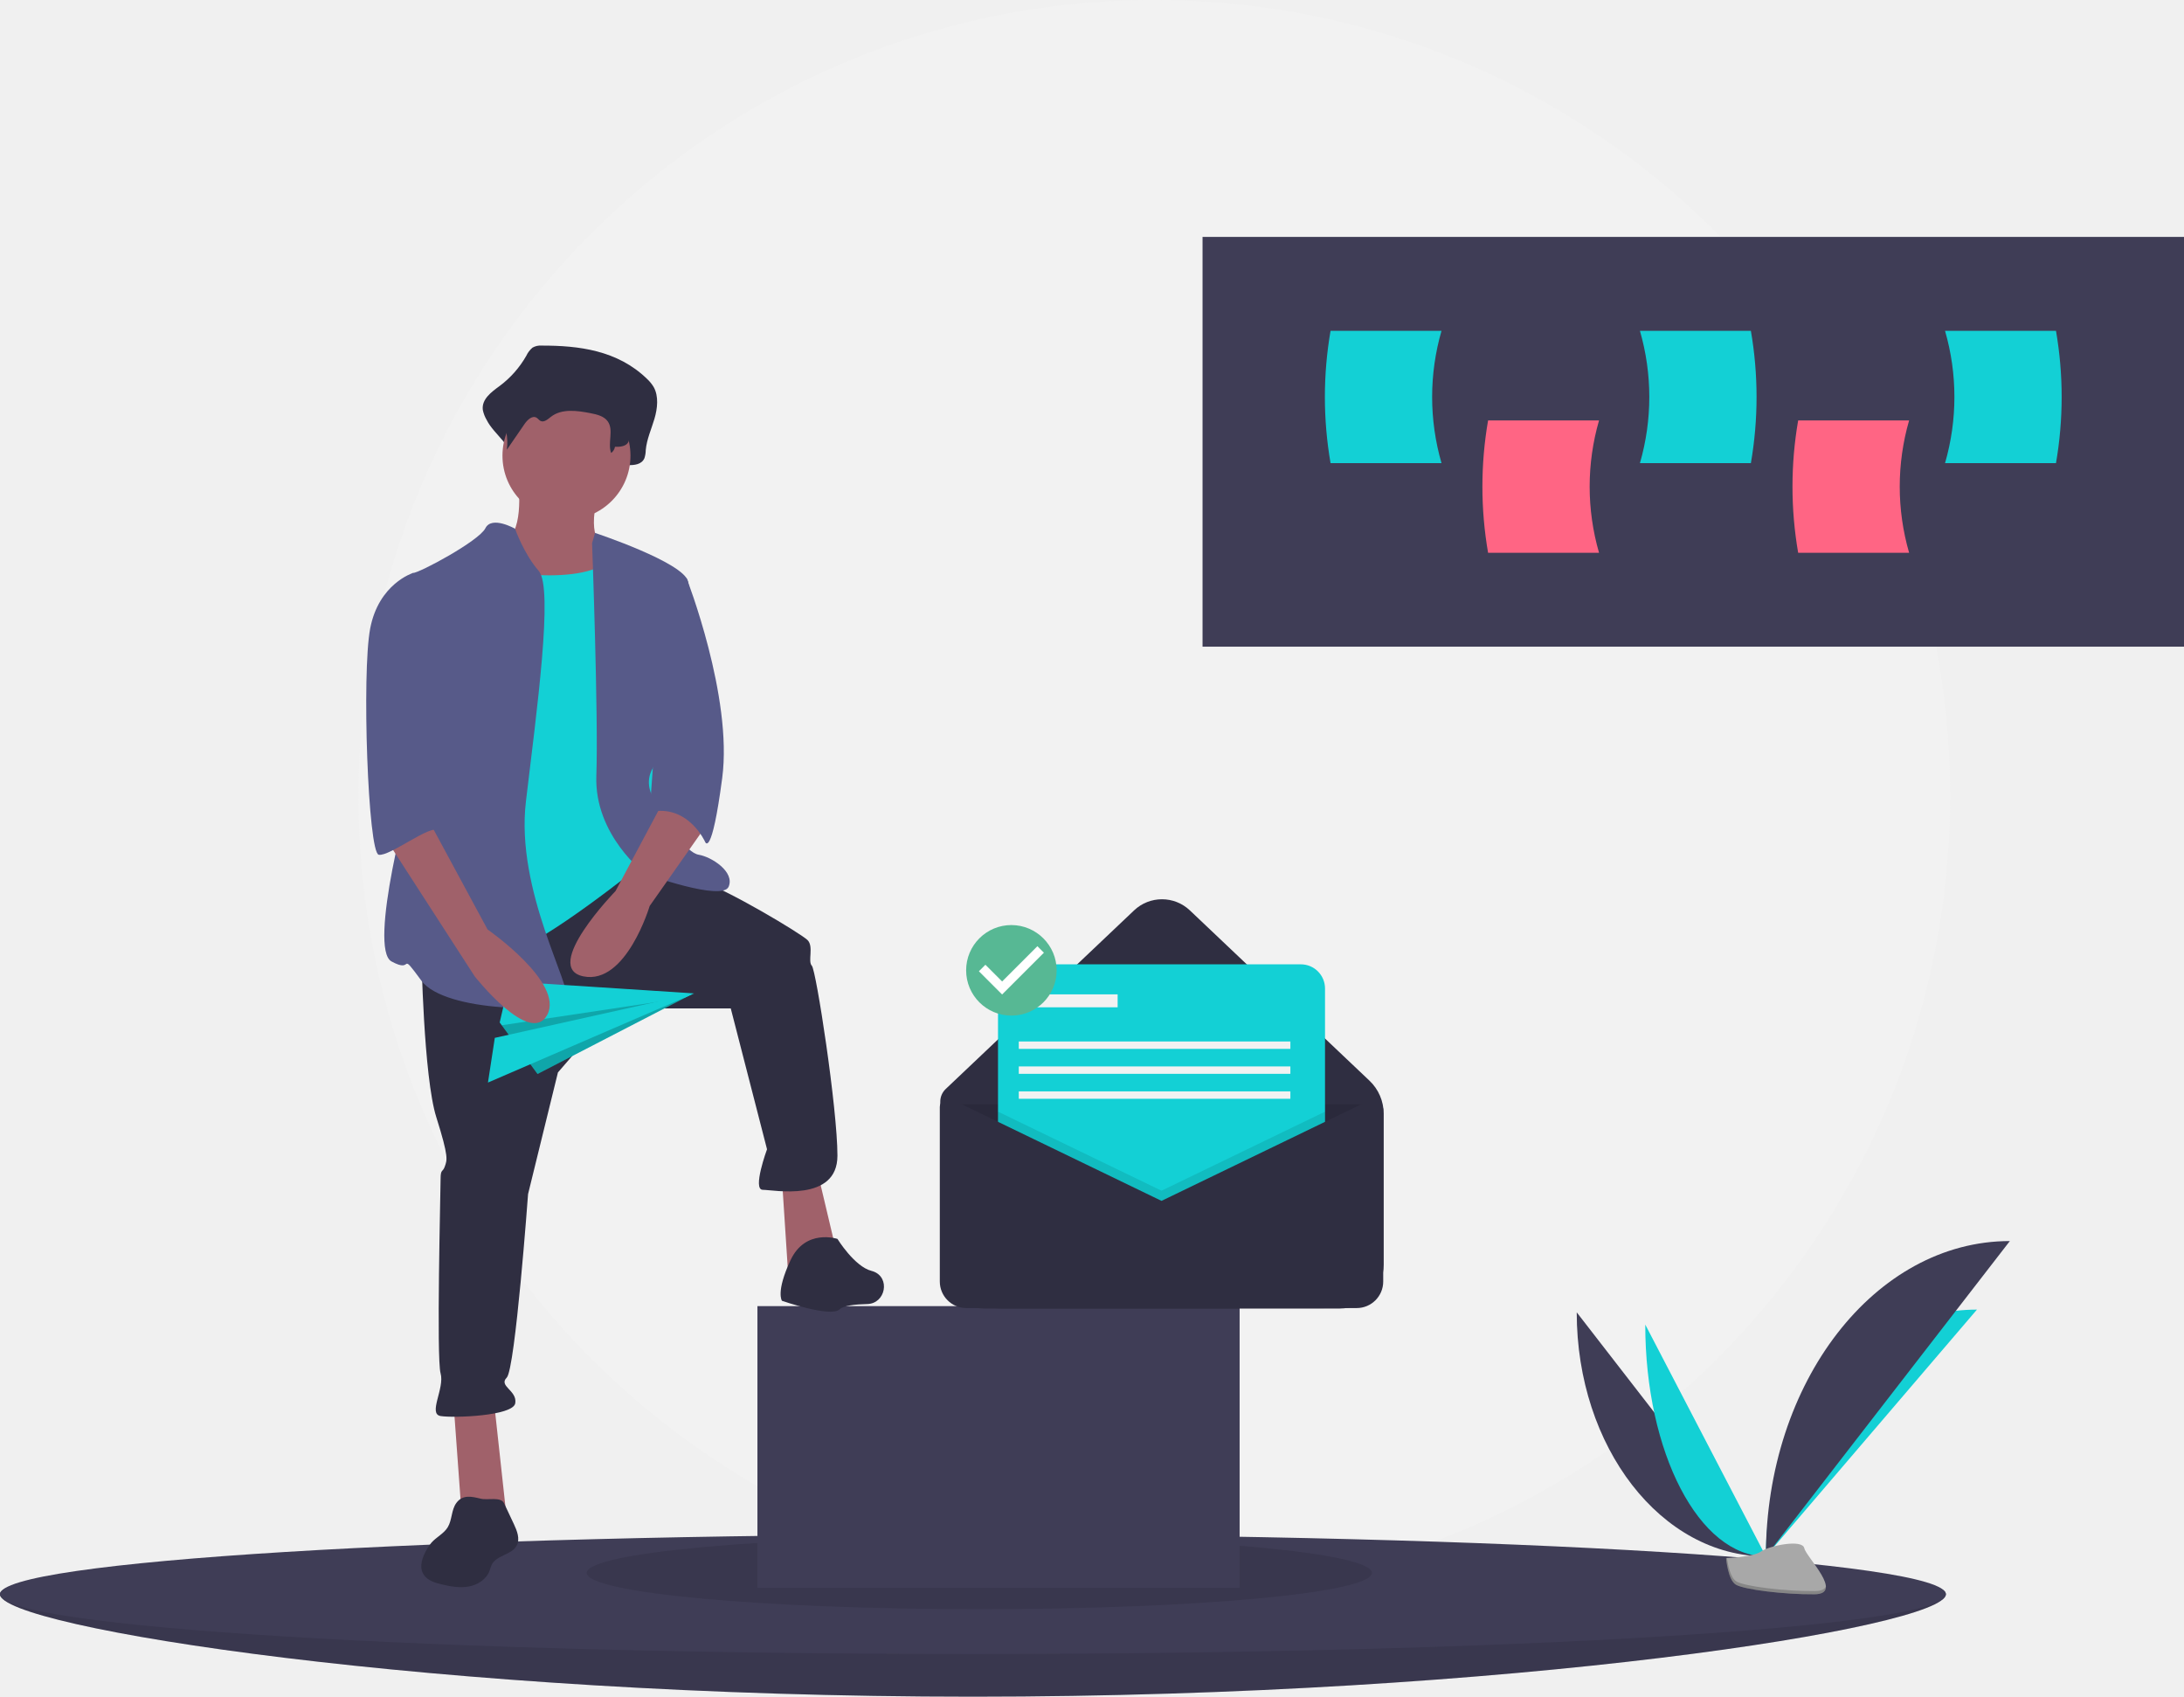
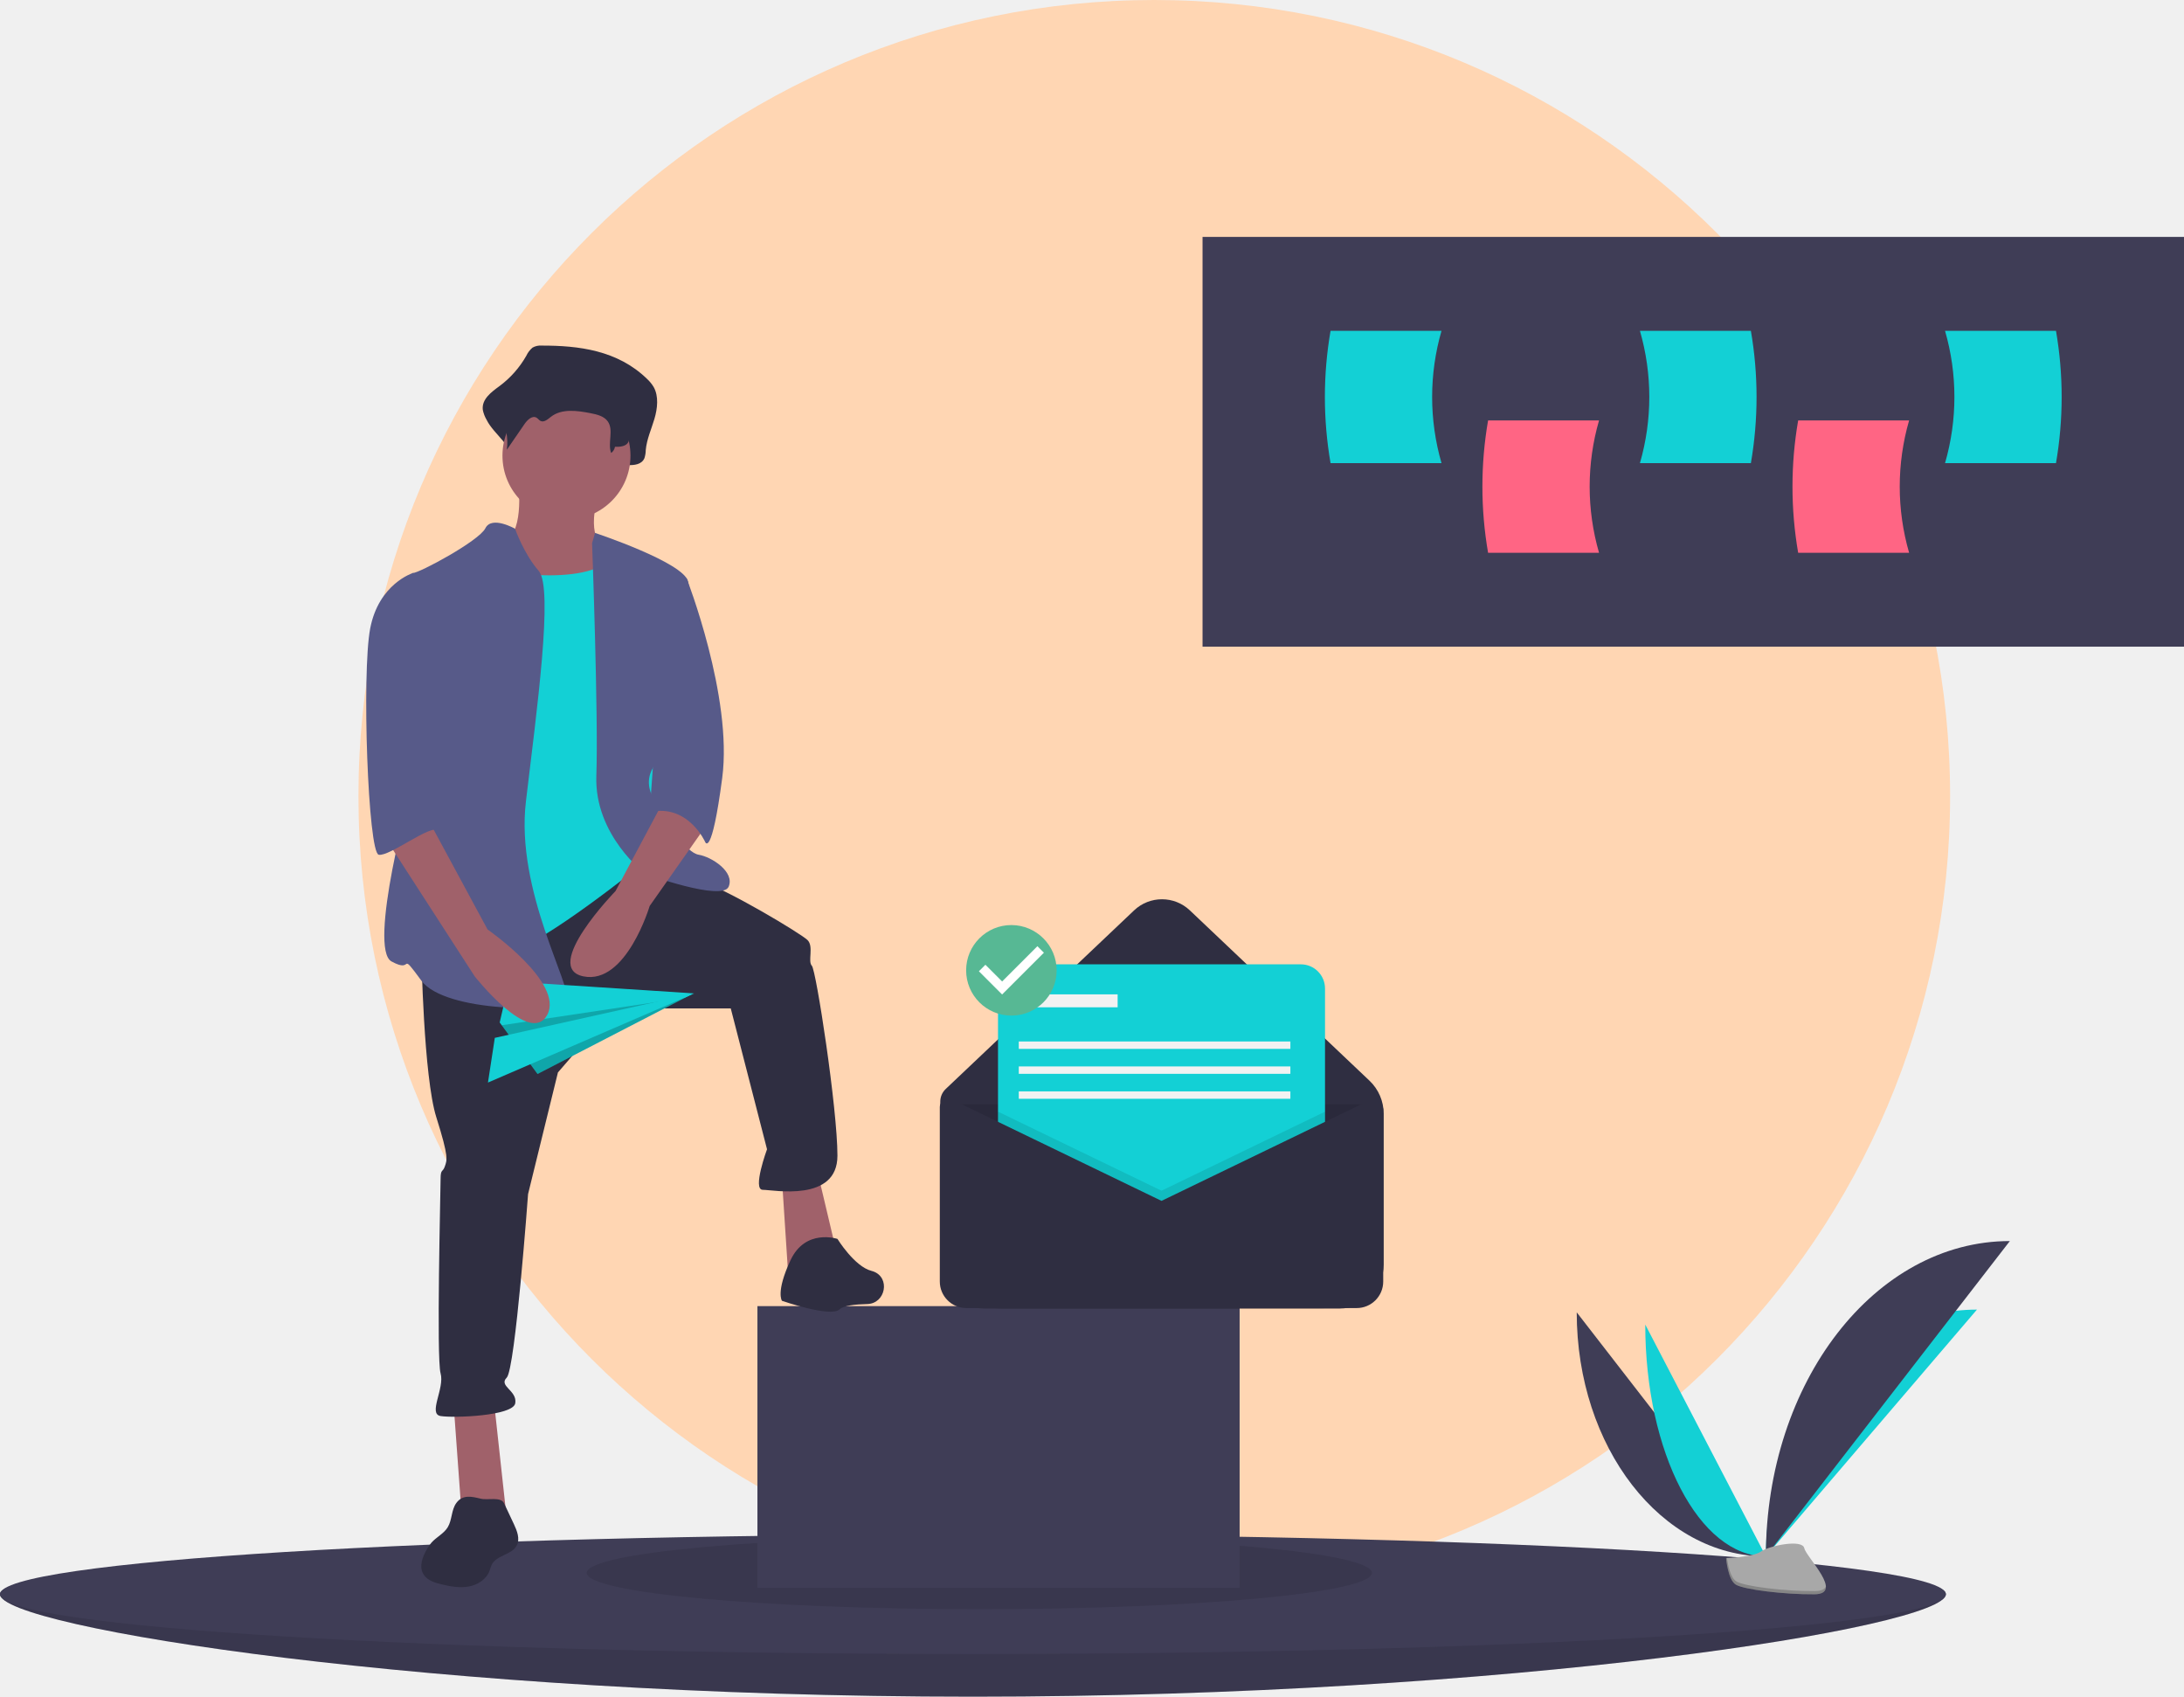
<svg xmlns="http://www.w3.org/2000/svg" id="e5dd2074-6f57-4137-8881-f8558dfe8bae" data-name="Layer 1" width="1023.623" height="795.001" viewBox="0 0 1023.623 795.001">
-   <circle cx="541" cy="373" r="373" fill="#f2f2f2" />
+   <circle cx="541" cy="373" r="373" fill="#ffd6b3" />
  <path d="M1000.189,799.5c0,15.464-204.158,48-456,48s-456-32.536-456-48,204.158-8,456-8S1000.189,784.036,1000.189,799.5Z" transform="translate(-88.18863 -52.49966)" fill="#3f3d56" />
  <path d="M1000.189,799.5c0,15.464-204.158,48-456,48s-456-32.536-456-48,204.158-8,456-8S1000.189,784.036,1000.189,799.5Z" transform="translate(-88.18863 -52.49966)" opacity="0.1" />
  <ellipse cx="456" cy="747.001" rx="456" ry="28" fill="#3f3d56" />
  <ellipse cx="459" cy="737.001" rx="184" ry="17" opacity="0.1" />
  <path d="M827.189,667.412c0,63.204,39.651,114.348,88.652,114.348" transform="translate(-88.18863 -52.49966)" fill="#3f3d56" />
  <path d="M915.841,781.761c0-63.914,44.248-115.633,98.93-115.633" transform="translate(-88.18863 -52.49966)" fill="#13d0d5" />
  <path d="M859.309,673.142c0,60.037,25.285,108.619,56.532,108.619" transform="translate(-88.18863 -52.49966)" fill="#13d0d5" />
  <path d="M915.841,781.761c0-81.668,51.144-147.753,114.348-147.753" transform="translate(-88.18863 -52.49966)" fill="#3f3d56" />
  <path d="M897.19,782.567s12.572-.387,16.361-3.085,19.339-5.92,20.279-1.593,18.894,21.521,4.7,21.636-32.981-2.211-36.762-4.515S897.19,782.567,897.19,782.567Z" transform="translate(-88.18863 -52.49966)" fill="#a8a8a8" />
  <path d="M938.784,798.018c-14.194.115-32.981-2.211-36.762-4.514-2.88-1.754-4.028-8.049-4.412-10.953-.266.011-.42.016-.42.016s.796,10.14,4.578,12.443,22.568,4.629,36.762,4.514c4.097-.033,5.513-1.491,5.435-3.65C943.396,797.179,941.834,797.994,938.784,798.018Z" transform="translate(-88.18863 -52.49966)" opacity="0.2" />
  <rect x="355" y="612.001" width="226" height="132" fill="#3f3d56" />
  <path d="M716.107,665.627H549.487a20.602,20.602,0,0,1-20.602-20.602V568.688a8.162,8.162,0,0,1,2.547-5.923l88.292-83.694a19.003,19.003,0,0,1,26.146,0l84.182,79.798a21.334,21.334,0,0,1,6.657,15.483v70.674A20.602,20.602,0,0,1,716.107,665.627Z" transform="translate(-88.18863 -52.49966)" fill="#2f2e41" />
  <path d="M440.696,517.441H646.789a0,0,0,0,1,0,0v66.954a28.732,28.732,0,0,1-28.732,28.732h-148.628A28.732,28.732,0,0,1,440.696,584.395V517.441A0,0,0,0,1,440.696,517.441Z" opacity="0.1" />
  <path d="M528.668,564.962" transform="translate(-88.18863 -52.49966)" fill="none" stroke="#3f3d56" stroke-miterlimit="10" />
  <rect x="467.757" y="451.847" width="153.27" height="153.27" rx="11.336" fill="#13d0d5" />
  <polygon points="621.027 520.883 621.027 605.117 467.757 605.117 467.757 520.883 544.392 557.924 621.027 520.883" opacity="0.1" />
  <path d="M632.58,615.186,534.386,567.725a3.984,3.984,0,0,0-5.718,3.587v81.658a12.44,12.44,0,0,0,12.44,12.44h182.944a12.44,12.44,0,0,0,12.44-12.44V572.711a4.862,4.862,0,0,0-6.977-4.377Z" transform="translate(-88.18863 -52.49966)" fill="#2f2e41" />
  <rect x="480.962" y="465.918" width="42.864" height="6.062" fill="#f2f2f2" />
  <rect x="477.498" y="487.999" width="127.292" height="3.464" fill="#f2f2f2" />
  <rect x="477.498" y="499.69" width="127.292" height="3.464" fill="#f2f2f2" />
  <rect x="477.498" y="511.38" width="127.292" height="3.464" fill="#f2f2f2" />
  <ellipse cx="474.035" cy="454.26" rx="17.752" ry="17.784" fill="#fff" />
  <path d="M562.223,485.945a21.215,21.215,0,1,0,21.215,21.215A21.278,21.278,0,0,0,562.223,485.945Zm-4.355,32.527L546.995,507.599l3.05-3.05,7.833,7.833,16.534-16.534,3.05,3.05-19.594,19.573Z" transform="translate(-88.18863 -52.49966)" fill="#57b894" />
  <rect x="563.623" y="111.008" width="460" height="192" fill="#3f3d56" />
  <path d="M837.642,311.508h-52a181.872,181.872,0,0,1,0-62h52A111.559,111.559,0,0,0,837.642,311.508Z" transform="translate(-88.18863 -52.49966)" fill="#ff6584" />
  <path d="M982.973,311.508h-52a181.872,181.872,0,0,1,0-62h52A111.559,111.559,0,0,0,982.973,311.508Z" transform="translate(-88.18863 -52.49966)" fill="#ff6584" />
  <path d="M763.811,269.508h-52a181.872,181.872,0,0,1,0-62h52A111.559,111.559,0,0,0,763.811,269.508Z" transform="translate(-88.18863 -52.49966)" fill="#13d0d5" />
  <path d="M856.811,269.508h52a181.872,181.872,0,0,0,0-62h-52A111.559,111.559,0,0,1,856.811,269.508Z" transform="translate(-88.18863 -52.49966)" fill="#13d0d5" />
  <path d="M999.811,269.508h52a181.872,181.872,0,0,0,0-62h-52A111.559,111.559,0,0,1,999.811,269.508Z" transform="translate(-88.18863 -52.49966)" fill="#13d0d5" />
  <path d="M342.068,214.43a7.431,7.431,0,0,0-4.31.963,11.243,11.243,0,0,0-2.915,3.848,46.029,46.029,0,0,1-12.539,14.164c-3.726,2.729-8.463,6.133-7.825,11.165a15.091,15.091,0,0,0,1.816,4.713c3.437,6.938,12.817,12.3,11.894,20.218,3.415-5.717-1.153-8.544,2.262-14.261,1.626-2.723,4.451-5.796,6.907-4.086.822.572,1.362,1.599,2.218,2.102,2.043,1.199,4.215-1.093,6.024-2.716,6.235-5.597,15.101-4.131,22.859-2.387,3.663.823,7.686,1.903,9.851,5.404,2.847,4.603-2.705,9.573-4.107,14.777a2.835,2.835,0,0,0,3.043,3.529c2.328-.23,5.086-.418,5.223-1.439,2.929.104,6.518-.227,7.773-3.277a12.824,12.824,0,0,0,.602-3.73c.461-5.123,2.635-9.797,4.075-14.672s2.067-10.59-.364-14.913a17.256,17.256,0,0,0-3.185-3.871C377.574,216.611,359.438,214.41,342.068,214.43Z" transform="translate(-88.18863 -52.49966)" fill="#2f2e41" />
  <path d="M331.189,279.5s3,25-8,27,10,36,10,36l50,6-12-40s-8-3-3-23S331.189,279.5,331.189,279.5Z" transform="translate(-88.18863 -52.49966)" fill="#a0616a" />
  <polygon points="212.5 656.501 216.5 711.501 237.5 711.501 231.5 656.501 212.5 656.501" fill="#a0616a" />
  <polygon points="366.5 552.501 369.5 598.501 392.5 588.501 383.5 550.501 366.5 552.501" fill="#a0616a" />
  <path d="M285.689,499s1,58,7,77,5,20,4,23-2,1-2,6-2,84,0,91-6,19,0,20,34,0,35-6-8-8-4-12,10-86,10-86l14-57,26-30h55l17,66s-7,19-2,19,35,6,35-16-10-87-12-89,1-9-2-12-38-24-51-28-31.237-8.761-31.237-8.761Z" transform="translate(-88.18863 -52.49966)" fill="#2f2e41" />
  <path d="M480.689,633s-15-5-22,10-4,19-4,19,23,8,27,4c1.74-1.74,7.266-2.345,12.955-2.473,8.664-.194,10.969-12.451,2.786-15.306q-.366-.128-.741-.222C488.689,646,480.689,633,480.689,633Z" transform="translate(-88.18863 -52.49966)" fill="#2f2e41" />
  <circle cx="265.5" cy="213.501" r="30" fill="#a0616a" />
  <path d="M314.689,319s49,10,61-6,17,45,17,45l6,64-9,35s-47,38-62,41-38,5-38,5,7-111,7-113S314.689,319,314.689,319Z" transform="translate(-88.18863 -52.49966)" fill="#13d0d5" />
  <path d="M329.591,300.246s-10.902-6.245-13.902-.245-31,21-34,21,6,83,2,93-23,83-12,89,3-6,14,9,65,15,68,9-24-51-19-93,13-100,6-108S329.591,300.246,329.591,300.246Z" transform="translate(-88.18863 -52.49966)" fill="#575a89" />
  <path d="M365.689,307l1.393-4.794s41.607,13.794,43.607,22.794,1,72-6,77-17,13-10,25,15,25,21,26,17,8,14,15-39-6-39-6-24-18-23-46S365.689,307,365.689,307Z" transform="translate(-88.18863 -52.49966)" fill="#575a89" />
  <path d="M400.689,425l-24,45s-35,36-15,40,31-33,31-33l26-37Z" transform="translate(-88.18863 -52.49966)" fill="#a0616a" />
  <path d="M343.53,222.279a6.809,6.809,0,0,0-3.508.68,8.177,8.177,0,0,0-2.373,2.72,34.551,34.551,0,0,1-10.207,10.011c-3.033,1.929-6.889,4.335-6.37,7.892a9.868,9.868,0,0,0,1.478,3.331,26.203,26.203,0,0,1,3.184,16.332l8.34-12.122c1.324-1.924,3.624-4.096,5.622-2.888.669.405,1.109,1.13,1.805,1.485,1.663.847,3.432-.772,4.903-1.92,5.075-3.956,12.293-2.919,18.608-1.687,2.982.582,6.256,1.345,8.019,3.819,2.929,4.112-.129,10.053,1.58,14.803a4.364,4.364,0,0,0,1.806-2.882c2.384.074,5.306-.161,6.327-2.316a7.981,7.981,0,0,0,.49-2.636c.375-3.621,2.145-6.924,3.317-10.37s1.682-7.485-.296-10.54a12.754,12.754,0,0,0-2.592-2.736C372.433,223.821,357.669,222.265,343.53,222.279Z" transform="translate(-88.18863 -52.49966)" fill="#2f2e41" />
  <path d="M400.689,321l9.317,2.473s21.683,55.527,16.683,93.527-8,30-8,30-8-18-26-14Z" transform="translate(-88.18863 -52.49966)" fill="#575a89" />
  <path d="M302.074,756.732c-2.411,3.277-1.928,7.961-4.064,11.424-1.852,3.002-5.341,4.575-7.657,7.235a19.395,19.395,0,0,0-1.969,2.832c-2.148,3.599-3.895,8.211-1.779,11.829,1.702,2.91,5.28,4.048,8.561,4.823,4.147.98,8.456,1.764,12.651,1.015s8.295-3.318,9.791-7.308a28.23,28.23,0,0,1,1.047-2.954c2.274-4.476,9.406-4.525,11.733-8.974,1.629-3.113.132-6.877-1.365-10.056l-4.57-9.71c-1.517-3.222-7.665-1.369-10.87-2.141C309.403,753.74,305.081,752.631,302.074,756.732Z" transform="translate(-88.18863 -52.49966)" fill="#2f2e41" />
  <polygon points="234.202 479.085 251.934 503.23 321.083 467.503 325.072 465.451 238.676 459.871 234.202 479.085" fill="#13d0d5" />
  <polygon points="235.165 480.395 251.934 503.23 321.083 467.503 235.165 480.395" opacity="0.2" />
  <polygon points="228.704 507.245 231.911 486.306 325.42 465.471 228.704 507.245" fill="#13d0d5" />
  <path d="M268.689,445l42,65s26,33,34,18-28-40-28-40l-27-50Z" transform="translate(-88.18863 -52.49966)" fill="#a0616a" />
  <path d="M289.689,323l-8-2s-16,5-20,26-1,105,4,106,24.695-14.626,27.847-11.313-6.847-13.687-3.847-22.687S289.689,323,289.689,323Z" transform="translate(-88.18863 -52.49966)" fill="#575a89" />
</svg>
